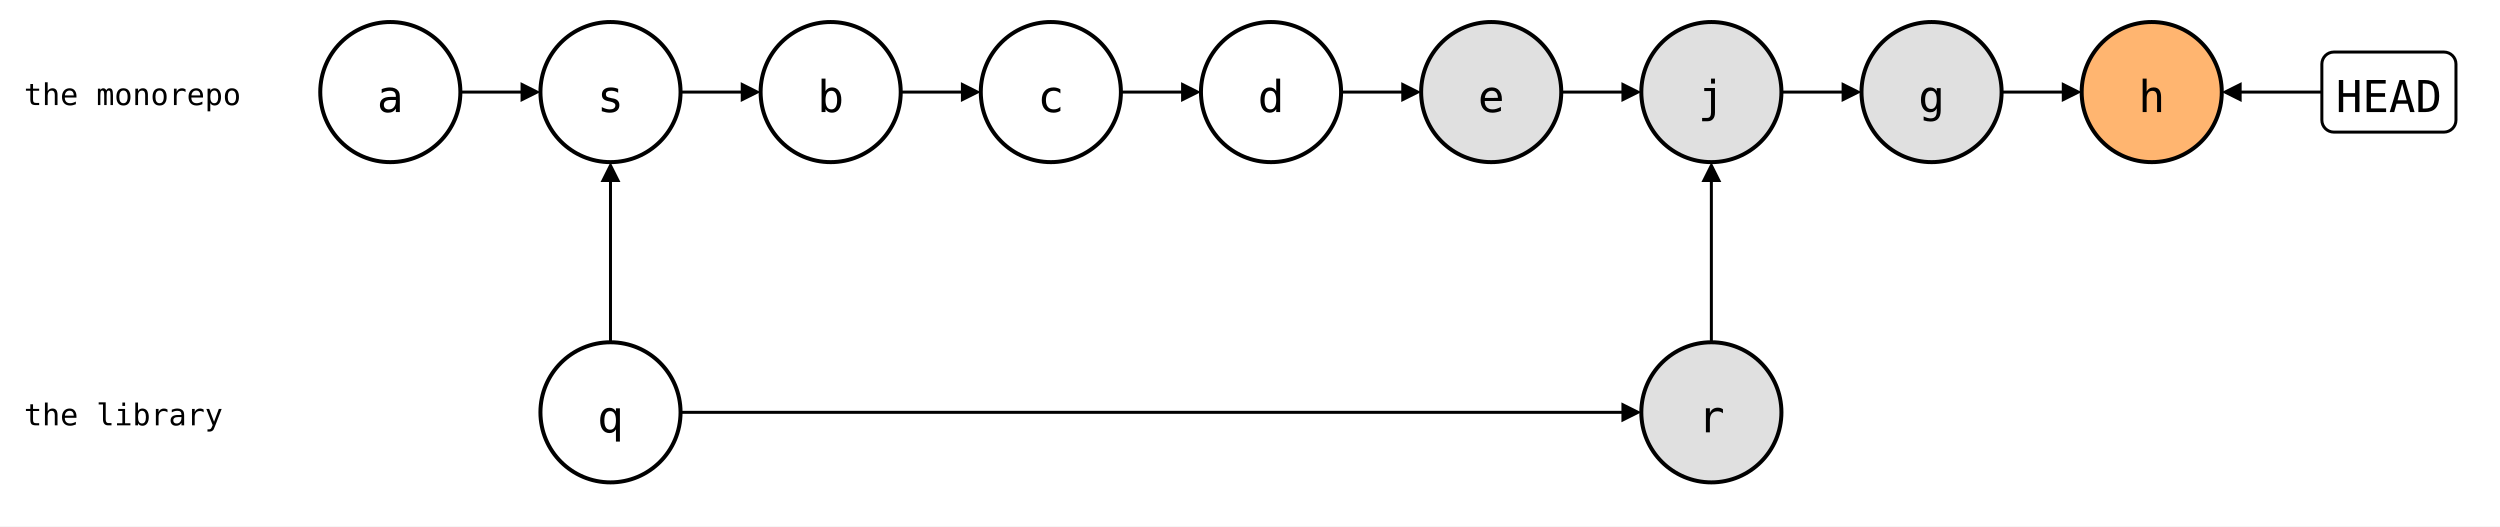
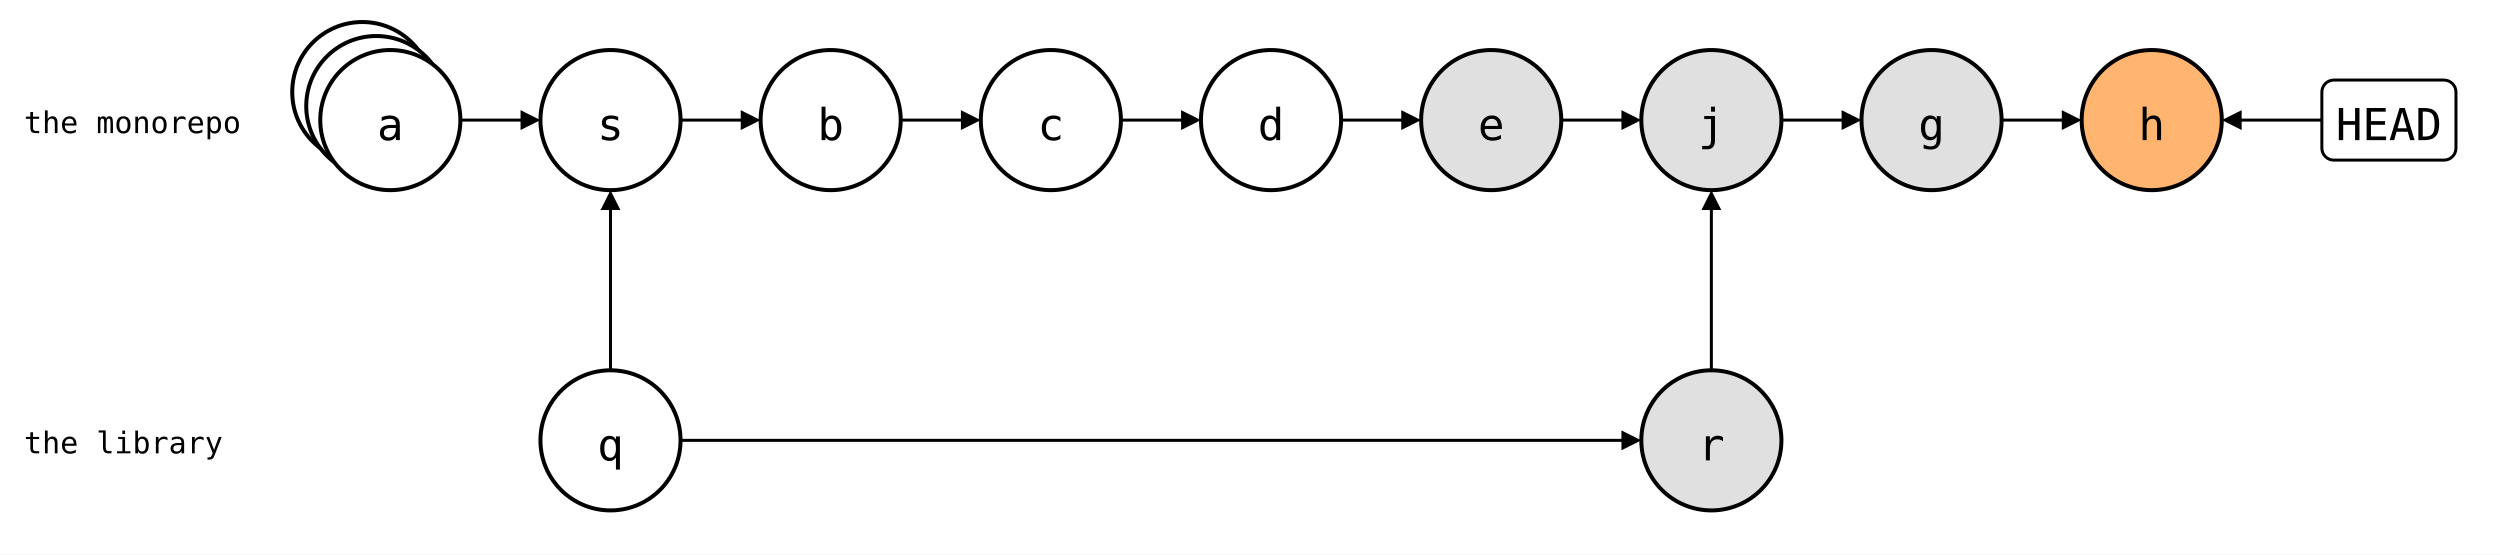
- <svg xmlns="http://www.w3.org/2000/svg" style="background: #ffffff; background-color: light-dark(#ffffff, #121212); color-scheme: light dark;" version="1.1" width="1249px" height="263px" viewBox="0 0 1249 263" id="ge-svg-n1ZZOhPU-NODnUsQNsFs" content="&lt;mxfile host=&quot;Electron&quot;&gt;&#10;  &lt;diagram name=&quot;git-subtree-rejoin-walks&quot; id=&quot;git-subtree-rejoin-walks&quot;&gt;&#10;    &lt;mxGraphModel grid=&quot;0&quot; gridSize=&quot;10&quot; guides=&quot;1&quot; tooltips=&quot;1&quot; connect=&quot;1&quot; arrows=&quot;1&quot; fold=&quot;0&quot; page=&quot;0&quot; pageScale=&quot;1&quot; pageWidth=&quot;850&quot; pageHeight=&quot;1100&quot; background=&quot;#ffffff&quot; math=&quot;0&quot; shadow=&quot;0&quot;&gt;&#10;      &lt;root&gt;&#10;        &lt;mxCell id=&quot;0&quot; /&gt;&#10;        &lt;mxCell id=&quot;1&quot; parent=&quot;0&quot; /&gt;&#10;        &lt;mxCell id=&quot;text0&quot; parent=&quot;1&quot; style=&quot;text;strokeColor=none;fillColor=none;align=left;verticalAlign=middle;fontSize=15;fontFamily=Roboto Mono,monospace;&quot; value=&quot;the monorepo&quot; vertex=&quot;1&quot;&gt;&#10;          &lt;mxGeometry height=&quot;30&quot; width=&quot;130&quot; y=&quot;90&quot; as=&quot;geometry&quot; /&gt;&#10;        &lt;/mxCell&gt;&#10;        &lt;mxCell id=&quot;text1&quot; parent=&quot;1&quot; style=&quot;text;strokeColor=none;fillColor=none;align=left;verticalAlign=middle;fontSize=15;fontFamily=Roboto Mono,monospace;&quot; value=&quot;the library&quot; vertex=&quot;1&quot;&gt;&#10;          &lt;mxGeometry height=&quot;30&quot; width=&quot;130&quot; y=&quot;250&quot; as=&quot;geometry&quot; /&gt;&#10;        &lt;/mxCell&gt;&#10;        &lt;mxCell id=&quot;a&quot; parent=&quot;1&quot; style=&quot;ellipse;aspect=fixed;strokeWidth=2;fontSize=22;fontFamily=Roboto Mono,monospace;&quot; value=&quot;a&quot; vertex=&quot;1&quot;&gt;&#10;          &lt;mxGeometry height=&quot;70&quot; width=&quot;70&quot; x=&quot;150&quot; y=&quot;70&quot; as=&quot;geometry&quot; /&gt;&#10;        &lt;/mxCell&gt;&#10;        &lt;mxCell id=&quot;s&quot; parent=&quot;1&quot; style=&quot;ellipse;aspect=fixed;strokeWidth=2;fontSize=22;fontFamily=Roboto Mono,monospace;&quot; value=&quot;s&quot; vertex=&quot;1&quot;&gt;&#10;          &lt;mxGeometry height=&quot;70&quot; width=&quot;70&quot; x=&quot;260&quot; y=&quot;70&quot; as=&quot;geometry&quot; /&gt;&#10;        &lt;/mxCell&gt;&#10;        &lt;mxCell id=&quot;b&quot; parent=&quot;1&quot; style=&quot;ellipse;aspect=fixed;strokeWidth=2;fontSize=22;fontFamily=Roboto Mono,monospace;&quot; value=&quot;b&quot; vertex=&quot;1&quot;&gt;&#10;          &lt;mxGeometry height=&quot;70&quot; width=&quot;70&quot; x=&quot;370&quot; y=&quot;70&quot; as=&quot;geometry&quot; /&gt;&#10;        &lt;/mxCell&gt;&#10;        &lt;mxCell id=&quot;c&quot; parent=&quot;1&quot; style=&quot;ellipse;aspect=fixed;strokeWidth=2;fontSize=22;fontFamily=Roboto Mono,monospace;&quot; value=&quot;c&quot; vertex=&quot;1&quot;&gt;&#10;          &lt;mxGeometry height=&quot;70&quot; width=&quot;70&quot; x=&quot;480&quot; y=&quot;70&quot; as=&quot;geometry&quot; /&gt;&#10;        &lt;/mxCell&gt;&#10;        &lt;mxCell id=&quot;d&quot; parent=&quot;1&quot; style=&quot;ellipse;aspect=fixed;strokeWidth=2;fontSize=22;fontFamily=Roboto Mono,monospace;&quot; value=&quot;d&quot; vertex=&quot;1&quot;&gt;&#10;          &lt;mxGeometry height=&quot;70&quot; width=&quot;70&quot; x=&quot;590&quot; y=&quot;70&quot; as=&quot;geometry&quot; /&gt;&#10;        &lt;/mxCell&gt;&#10;        &lt;mxCell id=&quot;e&quot; parent=&quot;1&quot; style=&quot;ellipse;aspect=fixed;strokeWidth=2;fontSize=22;fontFamily=Roboto Mono,monospace;fillColor=#E0E0E0;&quot; value=&quot;e&quot; vertex=&quot;1&quot;&gt;&#10;          &lt;mxGeometry height=&quot;70&quot; width=&quot;70&quot; x=&quot;700&quot; y=&quot;70&quot; as=&quot;geometry&quot; /&gt;&#10;        &lt;/mxCell&gt;&#10;        &lt;mxCell id=&quot;j&quot; parent=&quot;1&quot; style=&quot;ellipse;aspect=fixed;strokeWidth=2;fontSize=22;fontFamily=Roboto Mono,monospace;fillColor=#E0E0E0;&quot; value=&quot;j&quot; vertex=&quot;1&quot;&gt;&#10;          &lt;mxGeometry height=&quot;70&quot; width=&quot;70&quot; x=&quot;810&quot; y=&quot;70&quot; as=&quot;geometry&quot; /&gt;&#10;        &lt;/mxCell&gt;&#10;        &lt;mxCell id=&quot;q&quot; parent=&quot;1&quot; style=&quot;ellipse;aspect=fixed;strokeWidth=2;fontSize=22;fontFamily=Roboto Mono,monospace;&quot; value=&quot;q&quot; vertex=&quot;1&quot;&gt;&#10;          &lt;mxGeometry height=&quot;70&quot; width=&quot;70&quot; x=&quot;260&quot; y=&quot;230&quot; as=&quot;geometry&quot; /&gt;&#10;        &lt;/mxCell&gt;&#10;        &lt;mxCell id=&quot;r&quot; parent=&quot;1&quot; style=&quot;ellipse;aspect=fixed;strokeWidth=2;fontSize=22;fontFamily=Roboto Mono,monospace;fillColor=#E0E0E0;&quot; value=&quot;r&quot; vertex=&quot;1&quot;&gt;&#10;          &lt;mxGeometry height=&quot;70&quot; width=&quot;70&quot; x=&quot;810&quot; y=&quot;230&quot; as=&quot;geometry&quot; /&gt;&#10;        &lt;/mxCell&gt;&#10;        &lt;mxCell id=&quot;g&quot; parent=&quot;1&quot; style=&quot;ellipse;aspect=fixed;strokeWidth=2;fontSize=22;fontFamily=Roboto Mono,monospace;fillColor=#E0E0E0;&quot; value=&quot;g&quot; vertex=&quot;1&quot;&gt;&#10;          &lt;mxGeometry height=&quot;70&quot; width=&quot;70&quot; x=&quot;920&quot; y=&quot;70&quot; as=&quot;geometry&quot; /&gt;&#10;        &lt;/mxCell&gt;&#10;        &lt;mxCell id=&quot;h&quot; parent=&quot;1&quot; style=&quot;ellipse;aspect=fixed;strokeWidth=2;fontSize=22;fontFamily=Roboto Mono,monospace;fillColor=#FFB570;&quot; value=&quot;h&quot; vertex=&quot;1&quot;&gt;&#10;          &lt;mxGeometry height=&quot;70&quot; width=&quot;70&quot; x=&quot;1030&quot; y=&quot;70&quot; as=&quot;geometry&quot; /&gt;&#10;        &lt;/mxCell&gt;&#10;        &lt;mxCell id=&quot;e10&quot; edge=&quot;1&quot; parent=&quot;1&quot; source=&quot;j&quot; style=&quot;endArrow=block;endFill=1;html=1;strokeWidth=1.5;rounded=0;&quot; target=&quot;g&quot;&gt;&#10;          &lt;mxGeometry relative=&quot;1&quot; as=&quot;geometry&quot; /&gt;&#10;        &lt;/mxCell&gt;&#10;        &lt;mxCell id=&quot;e11&quot; edge=&quot;1&quot; parent=&quot;1&quot; source=&quot;g&quot; style=&quot;endArrow=block;endFill=1;html=1;strokeWidth=1.5;rounded=0;&quot; target=&quot;h&quot;&gt;&#10;          &lt;mxGeometry relative=&quot;1&quot; as=&quot;geometry&quot; /&gt;&#10;        &lt;/mxCell&gt;&#10;        &lt;mxCell id=&quot;box0&quot; parent=&quot;1&quot; style=&quot;rounded=1;strokeWidth=1.5;fontSize=22;fontFamily=Roboto Mono,monospace;&quot; value=&quot;HEAD&quot; vertex=&quot;1&quot;&gt;&#10;          &lt;mxGeometry height=&quot;40&quot; width=&quot;67&quot; x=&quot;1150&quot; y=&quot;85&quot; as=&quot;geometry&quot; /&gt;&#10;        &lt;/mxCell&gt;&#10;        &lt;mxCell id=&quot;e0&quot; edge=&quot;1&quot; parent=&quot;1&quot; source=&quot;box0&quot; style=&quot;endArrow=block;endFill=1;html=1;strokeWidth=1.5;rounded=0;&quot; target=&quot;h&quot;&gt;&#10;          &lt;mxGeometry relative=&quot;1&quot; as=&quot;geometry&quot; /&gt;&#10;        &lt;/mxCell&gt;&#10;        &lt;mxCell id=&quot;e1&quot; edge=&quot;1&quot; parent=&quot;1&quot; source=&quot;a&quot; style=&quot;endArrow=block;endFill=1;html=1;strokeWidth=1.5;rounded=0;&quot; target=&quot;s&quot;&gt;&#10;          &lt;mxGeometry relative=&quot;1&quot; as=&quot;geometry&quot; /&gt;&#10;        &lt;/mxCell&gt;&#10;        &lt;mxCell id=&quot;e2&quot; edge=&quot;1&quot; parent=&quot;1&quot; source=&quot;s&quot; style=&quot;endArrow=block;endFill=1;html=1;strokeWidth=1.5;rounded=0;&quot; target=&quot;b&quot;&gt;&#10;          &lt;mxGeometry relative=&quot;1&quot; as=&quot;geometry&quot; /&gt;&#10;        &lt;/mxCell&gt;&#10;        &lt;mxCell id=&quot;e3&quot; edge=&quot;1&quot; parent=&quot;1&quot; source=&quot;b&quot; style=&quot;endArrow=block;endFill=1;html=1;strokeWidth=1.5;rounded=0;&quot; target=&quot;c&quot;&gt;&#10;          &lt;mxGeometry relative=&quot;1&quot; as=&quot;geometry&quot; /&gt;&#10;        &lt;/mxCell&gt;&#10;        &lt;mxCell id=&quot;e4&quot; edge=&quot;1&quot; parent=&quot;1&quot; source=&quot;c&quot; style=&quot;endArrow=block;endFill=1;html=1;strokeWidth=1.5;rounded=0;&quot; target=&quot;d&quot;&gt;&#10;          &lt;mxGeometry relative=&quot;1&quot; as=&quot;geometry&quot; /&gt;&#10;        &lt;/mxCell&gt;&#10;        &lt;mxCell id=&quot;e5&quot; edge=&quot;1&quot; parent=&quot;1&quot; source=&quot;d&quot; style=&quot;endArrow=block;endFill=1;html=1;strokeWidth=1.5;rounded=0;&quot; target=&quot;e&quot;&gt;&#10;          &lt;mxGeometry relative=&quot;1&quot; as=&quot;geometry&quot; /&gt;&#10;        &lt;/mxCell&gt;&#10;        &lt;mxCell id=&quot;e6&quot; edge=&quot;1&quot; parent=&quot;1&quot; source=&quot;e&quot; style=&quot;endArrow=block;endFill=1;html=1;strokeWidth=1.5;rounded=0;&quot; target=&quot;j&quot;&gt;&#10;          &lt;mxGeometry relative=&quot;1&quot; as=&quot;geometry&quot; /&gt;&#10;        &lt;/mxCell&gt;&#10;        &lt;mxCell id=&quot;e7&quot; edge=&quot;1&quot; parent=&quot;1&quot; source=&quot;q&quot; style=&quot;endArrow=block;endFill=1;html=1;strokeWidth=1.5;rounded=0;&quot; target=&quot;s&quot;&gt;&#10;          &lt;mxGeometry relative=&quot;1&quot; as=&quot;geometry&quot; /&gt;&#10;        &lt;/mxCell&gt;&#10;        &lt;mxCell id=&quot;e8&quot; edge=&quot;1&quot; parent=&quot;1&quot; source=&quot;q&quot; style=&quot;endArrow=block;endFill=1;html=1;strokeWidth=1.5;rounded=0;&quot; target=&quot;r&quot;&gt;&#10;          &lt;mxGeometry relative=&quot;1&quot; as=&quot;geometry&quot; /&gt;&#10;        &lt;/mxCell&gt;&#10;        &lt;mxCell id=&quot;e9&quot; edge=&quot;1&quot; parent=&quot;1&quot; source=&quot;r&quot; style=&quot;endArrow=block;endFill=1;html=1;strokeWidth=1.5;rounded=0;&quot; target=&quot;j&quot;&gt;&#10;          &lt;mxGeometry relative=&quot;1&quot; as=&quot;geometry&quot; /&gt;&#10;        &lt;/mxCell&gt;&#10;      &lt;/root&gt;&#10;    &lt;/mxGraphModel&gt;&#10;  &lt;/diagram&gt;&#10;&lt;/mxfile&gt;&#10;">
-   <style type="text/css">@supports (color: light-dark(#000, #fff)) { #ge-svg-n1ZZOhPU-NODnUsQNsFs { --ge-adaptive-bg: light-dark(#ffffff, var(--ge-dark-color, #121212)); } }</style>
+ <svg xmlns="http://www.w3.org/2000/svg" style="background: #ffffff; background-color: light-dark(#ffffff, #121212); color-scheme: light dark;" version="1.1" width="1249px" height="277px" viewBox="0 0 1249 277" id="ge-svg-oHv4jUTLvKCIruBELoBB" content="&lt;mxfile host=&quot;Electron&quot;&gt;&#10;  &lt;diagram name=&quot;git-subtree-rejoin-walks&quot; id=&quot;git-subtree-rejoin-walks&quot;&gt;&#10;    &lt;mxGraphModel grid=&quot;0&quot; gridSize=&quot;10&quot; guides=&quot;1&quot; tooltips=&quot;1&quot; connect=&quot;1&quot; arrows=&quot;1&quot; fold=&quot;0&quot; page=&quot;0&quot; pageScale=&quot;1&quot; pageWidth=&quot;850&quot; pageHeight=&quot;1100&quot; background=&quot;#ffffff&quot; math=&quot;0&quot; shadow=&quot;0&quot;&gt;&#10;      &lt;root&gt;&#10;        &lt;mxCell id=&quot;0&quot; /&gt;&#10;        &lt;mxCell id=&quot;1&quot; parent=&quot;0&quot; /&gt;&#10;        &lt;mxCell id=&quot;text0&quot; parent=&quot;1&quot; style=&quot;text;strokeColor=none;fillColor=none;align=left;verticalAlign=middle;fontSize=15;fontFamily=Roboto Mono,monospace;&quot; value=&quot;the monorepo&quot; vertex=&quot;1&quot;&gt;&#10;          &lt;mxGeometry height=&quot;30&quot; width=&quot;130&quot; y=&quot;90&quot; as=&quot;geometry&quot; /&gt;&#10;        &lt;/mxCell&gt;&#10;        &lt;mxCell id=&quot;text1&quot; parent=&quot;1&quot; style=&quot;text;strokeColor=none;fillColor=none;align=left;verticalAlign=middle;fontSize=15;fontFamily=Roboto Mono,monospace;&quot; value=&quot;the library&quot; vertex=&quot;1&quot;&gt;&#10;          &lt;mxGeometry height=&quot;30&quot; width=&quot;130&quot; y=&quot;250&quot; as=&quot;geometry&quot; /&gt;&#10;        &lt;/mxCell&gt;&#10;        &lt;mxCell id=&quot;a-stack-2&quot; parent=&quot;1&quot; style=&quot;shape=ellipse;aspect=fixed;strokeWidth=2;fontSize=22;fontFamily=Roboto Mono,monospace;&quot; value=&quot;&quot; vertex=&quot;1&quot;&gt;&#10;          &lt;mxGeometry height=&quot;70&quot; width=&quot;70&quot; x=&quot;136&quot; y=&quot;56&quot; as=&quot;geometry&quot; /&gt;&#10;        &lt;/mxCell&gt;&#10;        &lt;mxCell id=&quot;a-stack-1&quot; parent=&quot;1&quot; style=&quot;shape=ellipse;aspect=fixed;strokeWidth=2;fontSize=22;fontFamily=Roboto Mono,monospace;&quot; value=&quot;&quot; vertex=&quot;1&quot;&gt;&#10;          &lt;mxGeometry height=&quot;70&quot; width=&quot;70&quot; x=&quot;143&quot; y=&quot;63&quot; as=&quot;geometry&quot; /&gt;&#10;        &lt;/mxCell&gt;&#10;        &lt;mxCell id=&quot;a&quot; parent=&quot;1&quot; style=&quot;ellipse;aspect=fixed;strokeWidth=2;fontSize=22;fontFamily=Roboto Mono,monospace;&quot; value=&quot;a&quot; vertex=&quot;1&quot;&gt;&#10;          &lt;mxGeometry height=&quot;70&quot; width=&quot;70&quot; x=&quot;150&quot; y=&quot;70&quot; as=&quot;geometry&quot; /&gt;&#10;        &lt;/mxCell&gt;&#10;        &lt;mxCell id=&quot;s&quot; parent=&quot;1&quot; style=&quot;ellipse;aspect=fixed;strokeWidth=2;fontSize=22;fontFamily=Roboto Mono,monospace;&quot; value=&quot;s&quot; vertex=&quot;1&quot;&gt;&#10;          &lt;mxGeometry height=&quot;70&quot; width=&quot;70&quot; x=&quot;260&quot; y=&quot;70&quot; as=&quot;geometry&quot; /&gt;&#10;        &lt;/mxCell&gt;&#10;        &lt;mxCell id=&quot;b&quot; parent=&quot;1&quot; style=&quot;ellipse;aspect=fixed;strokeWidth=2;fontSize=22;fontFamily=Roboto Mono,monospace;&quot; value=&quot;b&quot; vertex=&quot;1&quot;&gt;&#10;          &lt;mxGeometry height=&quot;70&quot; width=&quot;70&quot; x=&quot;370&quot; y=&quot;70&quot; as=&quot;geometry&quot; /&gt;&#10;        &lt;/mxCell&gt;&#10;        &lt;mxCell id=&quot;c&quot; parent=&quot;1&quot; style=&quot;ellipse;aspect=fixed;strokeWidth=2;fontSize=22;fontFamily=Roboto Mono,monospace;&quot; value=&quot;c&quot; vertex=&quot;1&quot;&gt;&#10;          &lt;mxGeometry height=&quot;70&quot; width=&quot;70&quot; x=&quot;480&quot; y=&quot;70&quot; as=&quot;geometry&quot; /&gt;&#10;        &lt;/mxCell&gt;&#10;        &lt;mxCell id=&quot;d&quot; parent=&quot;1&quot; style=&quot;ellipse;aspect=fixed;strokeWidth=2;fontSize=22;fontFamily=Roboto Mono,monospace;&quot; value=&quot;d&quot; vertex=&quot;1&quot;&gt;&#10;          &lt;mxGeometry height=&quot;70&quot; width=&quot;70&quot; x=&quot;590&quot; y=&quot;70&quot; as=&quot;geometry&quot; /&gt;&#10;        &lt;/mxCell&gt;&#10;        &lt;mxCell id=&quot;e&quot; parent=&quot;1&quot; style=&quot;ellipse;aspect=fixed;strokeWidth=2;fontSize=22;fontFamily=Roboto Mono,monospace;fillColor=#E0E0E0;&quot; value=&quot;e&quot; vertex=&quot;1&quot;&gt;&#10;          &lt;mxGeometry height=&quot;70&quot; width=&quot;70&quot; x=&quot;700&quot; y=&quot;70&quot; as=&quot;geometry&quot; /&gt;&#10;        &lt;/mxCell&gt;&#10;        &lt;mxCell id=&quot;j&quot; parent=&quot;1&quot; style=&quot;ellipse;aspect=fixed;strokeWidth=2;fontSize=22;fontFamily=Roboto Mono,monospace;fillColor=#E0E0E0;&quot; value=&quot;j&quot; vertex=&quot;1&quot;&gt;&#10;          &lt;mxGeometry height=&quot;70&quot; width=&quot;70&quot; x=&quot;810&quot; y=&quot;70&quot; as=&quot;geometry&quot; /&gt;&#10;        &lt;/mxCell&gt;&#10;        &lt;mxCell id=&quot;q&quot; parent=&quot;1&quot; style=&quot;ellipse;aspect=fixed;strokeWidth=2;fontSize=22;fontFamily=Roboto Mono,monospace;&quot; value=&quot;q&quot; vertex=&quot;1&quot;&gt;&#10;          &lt;mxGeometry height=&quot;70&quot; width=&quot;70&quot; x=&quot;260&quot; y=&quot;230&quot; as=&quot;geometry&quot; /&gt;&#10;        &lt;/mxCell&gt;&#10;        &lt;mxCell id=&quot;r&quot; parent=&quot;1&quot; style=&quot;ellipse;aspect=fixed;strokeWidth=2;fontSize=22;fontFamily=Roboto Mono,monospace;fillColor=#E0E0E0;&quot; value=&quot;r&quot; vertex=&quot;1&quot;&gt;&#10;          &lt;mxGeometry height=&quot;70&quot; width=&quot;70&quot; x=&quot;810&quot; y=&quot;230&quot; as=&quot;geometry&quot; /&gt;&#10;        &lt;/mxCell&gt;&#10;        &lt;mxCell id=&quot;g&quot; parent=&quot;1&quot; style=&quot;ellipse;aspect=fixed;strokeWidth=2;fontSize=22;fontFamily=Roboto Mono,monospace;fillColor=#E0E0E0;&quot; value=&quot;g&quot; vertex=&quot;1&quot;&gt;&#10;          &lt;mxGeometry height=&quot;70&quot; width=&quot;70&quot; x=&quot;920&quot; y=&quot;70&quot; as=&quot;geometry&quot; /&gt;&#10;        &lt;/mxCell&gt;&#10;        &lt;mxCell id=&quot;h&quot; parent=&quot;1&quot; style=&quot;ellipse;aspect=fixed;strokeWidth=2;fontSize=22;fontFamily=Roboto Mono,monospace;fillColor=#FFB570;&quot; value=&quot;h&quot; vertex=&quot;1&quot;&gt;&#10;          &lt;mxGeometry height=&quot;70&quot; width=&quot;70&quot; x=&quot;1030&quot; y=&quot;70&quot; as=&quot;geometry&quot; /&gt;&#10;        &lt;/mxCell&gt;&#10;        &lt;mxCell id=&quot;e10&quot; edge=&quot;1&quot; parent=&quot;1&quot; source=&quot;j&quot; style=&quot;endArrow=block;endFill=1;html=1;strokeWidth=1.5;rounded=0;&quot; target=&quot;g&quot;&gt;&#10;          &lt;mxGeometry relative=&quot;1&quot; as=&quot;geometry&quot; /&gt;&#10;        &lt;/mxCell&gt;&#10;        &lt;mxCell id=&quot;e11&quot; edge=&quot;1&quot; parent=&quot;1&quot; source=&quot;g&quot; style=&quot;endArrow=block;endFill=1;html=1;strokeWidth=1.5;rounded=0;&quot; target=&quot;h&quot;&gt;&#10;          &lt;mxGeometry relative=&quot;1&quot; as=&quot;geometry&quot; /&gt;&#10;        &lt;/mxCell&gt;&#10;        &lt;mxCell id=&quot;box0&quot; parent=&quot;1&quot; style=&quot;rounded=1;strokeWidth=1.5;fontSize=22;fontFamily=Roboto Mono,monospace;&quot; value=&quot;HEAD&quot; vertex=&quot;1&quot;&gt;&#10;          &lt;mxGeometry height=&quot;40&quot; width=&quot;67&quot; x=&quot;1150&quot; y=&quot;85&quot; as=&quot;geometry&quot; /&gt;&#10;        &lt;/mxCell&gt;&#10;        &lt;mxCell id=&quot;e0&quot; edge=&quot;1&quot; parent=&quot;1&quot; source=&quot;box0&quot; style=&quot;endArrow=block;endFill=1;html=1;strokeWidth=1.5;rounded=0;&quot; target=&quot;h&quot;&gt;&#10;          &lt;mxGeometry relative=&quot;1&quot; as=&quot;geometry&quot; /&gt;&#10;        &lt;/mxCell&gt;&#10;        &lt;mxCell id=&quot;e1&quot; edge=&quot;1&quot; parent=&quot;1&quot; source=&quot;a&quot; style=&quot;endArrow=block;endFill=1;html=1;strokeWidth=1.5;rounded=0;&quot; target=&quot;s&quot;&gt;&#10;          &lt;mxGeometry relative=&quot;1&quot; as=&quot;geometry&quot; /&gt;&#10;        &lt;/mxCell&gt;&#10;        &lt;mxCell id=&quot;e2&quot; edge=&quot;1&quot; parent=&quot;1&quot; source=&quot;s&quot; style=&quot;endArrow=block;endFill=1;html=1;strokeWidth=1.5;rounded=0;&quot; target=&quot;b&quot;&gt;&#10;          &lt;mxGeometry relative=&quot;1&quot; as=&quot;geometry&quot; /&gt;&#10;        &lt;/mxCell&gt;&#10;        &lt;mxCell id=&quot;e3&quot; edge=&quot;1&quot; parent=&quot;1&quot; source=&quot;b&quot; style=&quot;endArrow=block;endFill=1;html=1;strokeWidth=1.5;rounded=0;&quot; target=&quot;c&quot;&gt;&#10;          &lt;mxGeometry relative=&quot;1&quot; as=&quot;geometry&quot; /&gt;&#10;        &lt;/mxCell&gt;&#10;        &lt;mxCell id=&quot;e4&quot; edge=&quot;1&quot; parent=&quot;1&quot; source=&quot;c&quot; style=&quot;endArrow=block;endFill=1;html=1;strokeWidth=1.5;rounded=0;&quot; target=&quot;d&quot;&gt;&#10;          &lt;mxGeometry relative=&quot;1&quot; as=&quot;geometry&quot; /&gt;&#10;        &lt;/mxCell&gt;&#10;        &lt;mxCell id=&quot;e5&quot; edge=&quot;1&quot; parent=&quot;1&quot; source=&quot;d&quot; style=&quot;endArrow=block;endFill=1;html=1;strokeWidth=1.5;rounded=0;&quot; target=&quot;e&quot;&gt;&#10;          &lt;mxGeometry relative=&quot;1&quot; as=&quot;geometry&quot; /&gt;&#10;        &lt;/mxCell&gt;&#10;        &lt;mxCell id=&quot;e6&quot; edge=&quot;1&quot; parent=&quot;1&quot; source=&quot;e&quot; style=&quot;endArrow=block;endFill=1;html=1;strokeWidth=1.5;rounded=0;&quot; target=&quot;j&quot;&gt;&#10;          &lt;mxGeometry relative=&quot;1&quot; as=&quot;geometry&quot; /&gt;&#10;        &lt;/mxCell&gt;&#10;        &lt;mxCell id=&quot;e7&quot; edge=&quot;1&quot; parent=&quot;1&quot; source=&quot;q&quot; style=&quot;endArrow=block;endFill=1;html=1;strokeWidth=1.5;rounded=0;&quot; target=&quot;s&quot;&gt;&#10;          &lt;mxGeometry relative=&quot;1&quot; as=&quot;geometry&quot; /&gt;&#10;        &lt;/mxCell&gt;&#10;        &lt;mxCell id=&quot;e8&quot; edge=&quot;1&quot; parent=&quot;1&quot; source=&quot;q&quot; style=&quot;endArrow=block;endFill=1;html=1;strokeWidth=1.5;rounded=0;&quot; target=&quot;r&quot;&gt;&#10;          &lt;mxGeometry relative=&quot;1&quot; as=&quot;geometry&quot; /&gt;&#10;        &lt;/mxCell&gt;&#10;        &lt;mxCell id=&quot;e9&quot; edge=&quot;1&quot; parent=&quot;1&quot; source=&quot;r&quot; style=&quot;endArrow=block;endFill=1;html=1;strokeWidth=1.5;rounded=0;&quot; target=&quot;j&quot;&gt;&#10;          &lt;mxGeometry relative=&quot;1&quot; as=&quot;geometry&quot; /&gt;&#10;        &lt;/mxCell&gt;&#10;      &lt;/root&gt;&#10;    &lt;/mxGraphModel&gt;&#10;  &lt;/diagram&gt;&#10;&lt;/mxfile&gt;&#10;">
+   <style type="text/css">@supports (color: light-dark(#000, #fff)) { #ge-svg-oHv4jUTLvKCIruBELoBB { --ge-adaptive-bg: light-dark(#ffffff, var(--ge-dark-color, #121212)); } }</style>
  <defs />
  <rect fill="#ffffff" width="100%" height="100%" x="0" y="0" style="fill: light-dark(rgb(255, 255, 255), rgb(18, 18, 18));" />
  <g>
    <g data-cell-id="0">
      <g data-cell-id="1">
        <g data-cell-id="text0">
          <g>
-             <rect x="10" y="31" width="130" height="30" fill="none" stroke="none" pointer-events="all" />
+             <rect x="10" y="45" width="130" height="30" fill="none" stroke="none" pointer-events="all" />
          </g>
          <g>
            <g fill="#000000" font-family="'Roboto Mono', monospace" text-anchor="start" font-size="15px" style="fill: light-dark(rgb(0, 0, 0), rgb(255, 255, 255));">
-               <text x="12" y="52.5">the monorepo</text>
+               <text x="12" y="66.5">the monorepo</text>
            </g>
          </g>
        </g>
        <g data-cell-id="text1">
          <g>
-             <rect x="10" y="191" width="130" height="30" fill="none" stroke="none" pointer-events="all" />
+             <rect x="10" y="205" width="130" height="30" fill="none" stroke="none" pointer-events="all" />
          </g>
          <g>
            <g fill="#000000" font-family="'Roboto Mono', monospace" text-anchor="start" font-size="15px" style="fill: light-dark(rgb(0, 0, 0), rgb(255, 255, 255));">
-               <text x="12" y="212.5">the library</text>
-             </g>
+               <text x="12" y="226.5">the library</text>
+             </g>
+           </g>
+         </g>
+         <g data-cell-id="a-stack-2">
+           <g>
+             <ellipse cx="181" cy="46" rx="35" ry="35" fill="#ffffff" stroke="#000000" stroke-width="2" pointer-events="all" style="fill: var(--ge-adaptive-bg, #ffffff); stroke: light-dark(rgb(0, 0, 0), rgb(255, 255, 255));" />
+           </g>
+         </g>
+         <g data-cell-id="a-stack-1">
+           <g>
+             <ellipse cx="188" cy="53" rx="35" ry="35" fill="#ffffff" stroke="#000000" stroke-width="2" pointer-events="all" style="fill: var(--ge-adaptive-bg, #ffffff); stroke: light-dark(rgb(0, 0, 0), rgb(255, 255, 255));" />
          </g>
        </g>
        <g data-cell-id="a">
          <g>
-             <ellipse cx="195" cy="46" rx="35" ry="35" fill="#ffffff" stroke="#000000" stroke-width="2" pointer-events="all" style="fill: var(--ge-adaptive-bg, #ffffff); stroke: light-dark(rgb(0, 0, 0), rgb(255, 255, 255));" />
-           </g>
-           <g>
-             <g fill="#000000" font-family="'Roboto Mono', monospace" text-anchor="middle" font-size="22px" style="fill: light-dark(rgb(0, 0, 0), rgb(255, 255, 255));">
-               <text x="195" y="56">a</text>
+             <ellipse cx="195" cy="60" rx="35" ry="35" fill="#ffffff" stroke="#000000" stroke-width="2" pointer-events="all" style="fill: var(--ge-adaptive-bg, #ffffff); stroke: light-dark(rgb(0, 0, 0), rgb(255, 255, 255));" />
+           </g>
+           <g>
+             <g fill="#000000" font-family="'Roboto Mono', monospace" text-anchor="middle" font-size="22px" style="fill: light-dark(rgb(0, 0, 0), rgb(255, 255, 255));">
+               <text x="195" y="70">a</text>
            </g>
          </g>
        </g>
        <g data-cell-id="s">
          <g>
-             <ellipse cx="305" cy="46" rx="35" ry="35" fill="#ffffff" stroke="#000000" stroke-width="2" pointer-events="all" style="fill: var(--ge-adaptive-bg, #ffffff); stroke: light-dark(rgb(0, 0, 0), rgb(255, 255, 255));" />
-           </g>
-           <g>
-             <g fill="#000000" font-family="'Roboto Mono', monospace" text-anchor="middle" font-size="22px" style="fill: light-dark(rgb(0, 0, 0), rgb(255, 255, 255));">
-               <text x="305" y="56">s</text>
+             <ellipse cx="305" cy="60" rx="35" ry="35" fill="#ffffff" stroke="#000000" stroke-width="2" pointer-events="all" style="fill: var(--ge-adaptive-bg, #ffffff); stroke: light-dark(rgb(0, 0, 0), rgb(255, 255, 255));" />
+           </g>
+           <g>
+             <g fill="#000000" font-family="'Roboto Mono', monospace" text-anchor="middle" font-size="22px" style="fill: light-dark(rgb(0, 0, 0), rgb(255, 255, 255));">
+               <text x="305" y="70">s</text>
            </g>
          </g>
        </g>
        <g data-cell-id="b">
          <g>
-             <ellipse cx="415" cy="46" rx="35" ry="35" fill="#ffffff" stroke="#000000" stroke-width="2" pointer-events="all" style="fill: var(--ge-adaptive-bg, #ffffff); stroke: light-dark(rgb(0, 0, 0), rgb(255, 255, 255));" />
-           </g>
-           <g>
-             <g fill="#000000" font-family="'Roboto Mono', monospace" text-anchor="middle" font-size="22px" style="fill: light-dark(rgb(0, 0, 0), rgb(255, 255, 255));">
-               <text x="415" y="56">b</text>
+             <ellipse cx="415" cy="60" rx="35" ry="35" fill="#ffffff" stroke="#000000" stroke-width="2" pointer-events="all" style="fill: var(--ge-adaptive-bg, #ffffff); stroke: light-dark(rgb(0, 0, 0), rgb(255, 255, 255));" />
+           </g>
+           <g>
+             <g fill="#000000" font-family="'Roboto Mono', monospace" text-anchor="middle" font-size="22px" style="fill: light-dark(rgb(0, 0, 0), rgb(255, 255, 255));">
+               <text x="415" y="70">b</text>
            </g>
          </g>
        </g>
        <g data-cell-id="c">
          <g>
-             <ellipse cx="525" cy="46" rx="35" ry="35" fill="#ffffff" stroke="#000000" stroke-width="2" pointer-events="all" style="fill: var(--ge-adaptive-bg, #ffffff); stroke: light-dark(rgb(0, 0, 0), rgb(255, 255, 255));" />
-           </g>
-           <g>
-             <g fill="#000000" font-family="'Roboto Mono', monospace" text-anchor="middle" font-size="22px" style="fill: light-dark(rgb(0, 0, 0), rgb(255, 255, 255));">
-               <text x="525" y="56">c</text>
+             <ellipse cx="525" cy="60" rx="35" ry="35" fill="#ffffff" stroke="#000000" stroke-width="2" pointer-events="all" style="fill: var(--ge-adaptive-bg, #ffffff); stroke: light-dark(rgb(0, 0, 0), rgb(255, 255, 255));" />
+           </g>
+           <g>
+             <g fill="#000000" font-family="'Roboto Mono', monospace" text-anchor="middle" font-size="22px" style="fill: light-dark(rgb(0, 0, 0), rgb(255, 255, 255));">
+               <text x="525" y="70">c</text>
            </g>
          </g>
        </g>
        <g data-cell-id="d">
          <g>
-             <ellipse cx="635" cy="46" rx="35" ry="35" fill="#ffffff" stroke="#000000" stroke-width="2" pointer-events="all" style="fill: var(--ge-adaptive-bg, #ffffff); stroke: light-dark(rgb(0, 0, 0), rgb(255, 255, 255));" />
-           </g>
-           <g>
-             <g fill="#000000" font-family="'Roboto Mono', monospace" text-anchor="middle" font-size="22px" style="fill: light-dark(rgb(0, 0, 0), rgb(255, 255, 255));">
-               <text x="635" y="56">d</text>
+             <ellipse cx="635" cy="60" rx="35" ry="35" fill="#ffffff" stroke="#000000" stroke-width="2" pointer-events="all" style="fill: var(--ge-adaptive-bg, #ffffff); stroke: light-dark(rgb(0, 0, 0), rgb(255, 255, 255));" />
+           </g>
+           <g>
+             <g fill="#000000" font-family="'Roboto Mono', monospace" text-anchor="middle" font-size="22px" style="fill: light-dark(rgb(0, 0, 0), rgb(255, 255, 255));">
+               <text x="635" y="70">d</text>
            </g>
          </g>
        </g>
        <g data-cell-id="e">
          <g>
-             <ellipse cx="745" cy="46" rx="35" ry="35" fill="#e0e0e0" stroke="#000000" stroke-width="2" pointer-events="all" style="fill: light-dark(rgb(224, 224, 224), rgb(45, 45, 45)); stroke: light-dark(rgb(0, 0, 0), rgb(255, 255, 255));" />
-           </g>
-           <g>
-             <g fill="#000000" font-family="'Roboto Mono', monospace" text-anchor="middle" font-size="22px" style="fill: light-dark(rgb(0, 0, 0), rgb(255, 255, 255));">
-               <text x="745" y="56">e</text>
+             <ellipse cx="745" cy="60" rx="35" ry="35" fill="#e0e0e0" stroke="#000000" stroke-width="2" pointer-events="all" style="fill: light-dark(rgb(224, 224, 224), rgb(45, 45, 45)); stroke: light-dark(rgb(0, 0, 0), rgb(255, 255, 255));" />
+           </g>
+           <g>
+             <g fill="#000000" font-family="'Roboto Mono', monospace" text-anchor="middle" font-size="22px" style="fill: light-dark(rgb(0, 0, 0), rgb(255, 255, 255));">
+               <text x="745" y="70">e</text>
            </g>
          </g>
        </g>
        <g data-cell-id="j">
          <g>
-             <ellipse cx="855" cy="46" rx="35" ry="35" fill="#e0e0e0" stroke="#000000" stroke-width="2" pointer-events="all" style="fill: light-dark(rgb(224, 224, 224), rgb(45, 45, 45)); stroke: light-dark(rgb(0, 0, 0), rgb(255, 255, 255));" />
-           </g>
-           <g>
-             <g fill="#000000" font-family="'Roboto Mono', monospace" text-anchor="middle" font-size="22px" style="fill: light-dark(rgb(0, 0, 0), rgb(255, 255, 255));">
-               <text x="855" y="56">j</text>
+             <ellipse cx="855" cy="60" rx="35" ry="35" fill="#e0e0e0" stroke="#000000" stroke-width="2" pointer-events="all" style="fill: light-dark(rgb(224, 224, 224), rgb(45, 45, 45)); stroke: light-dark(rgb(0, 0, 0), rgb(255, 255, 255));" />
+           </g>
+           <g>
+             <g fill="#000000" font-family="'Roboto Mono', monospace" text-anchor="middle" font-size="22px" style="fill: light-dark(rgb(0, 0, 0), rgb(255, 255, 255));">
+               <text x="855" y="70">j</text>
            </g>
          </g>
        </g>
        <g data-cell-id="q">
          <g>
-             <ellipse cx="305" cy="206" rx="35" ry="35" fill="#ffffff" stroke="#000000" stroke-width="2" pointer-events="all" style="fill: var(--ge-adaptive-bg, #ffffff); stroke: light-dark(rgb(0, 0, 0), rgb(255, 255, 255));" />
-           </g>
-           <g>
-             <g fill="#000000" font-family="'Roboto Mono', monospace" text-anchor="middle" font-size="22px" style="fill: light-dark(rgb(0, 0, 0), rgb(255, 255, 255));">
-               <text x="305" y="216">q</text>
+             <ellipse cx="305" cy="220" rx="35" ry="35" fill="#ffffff" stroke="#000000" stroke-width="2" pointer-events="all" style="fill: var(--ge-adaptive-bg, #ffffff); stroke: light-dark(rgb(0, 0, 0), rgb(255, 255, 255));" />
+           </g>
+           <g>
+             <g fill="#000000" font-family="'Roboto Mono', monospace" text-anchor="middle" font-size="22px" style="fill: light-dark(rgb(0, 0, 0), rgb(255, 255, 255));">
+               <text x="305" y="230">q</text>
            </g>
          </g>
        </g>
        <g data-cell-id="r">
          <g>
-             <ellipse cx="855" cy="206" rx="35" ry="35" fill="#e0e0e0" stroke="#000000" stroke-width="2" pointer-events="all" style="fill: light-dark(rgb(224, 224, 224), rgb(45, 45, 45)); stroke: light-dark(rgb(0, 0, 0), rgb(255, 255, 255));" />
-           </g>
-           <g>
-             <g fill="#000000" font-family="'Roboto Mono', monospace" text-anchor="middle" font-size="22px" style="fill: light-dark(rgb(0, 0, 0), rgb(255, 255, 255));">
-               <text x="855" y="216">r</text>
+             <ellipse cx="855" cy="220" rx="35" ry="35" fill="#e0e0e0" stroke="#000000" stroke-width="2" pointer-events="all" style="fill: light-dark(rgb(224, 224, 224), rgb(45, 45, 45)); stroke: light-dark(rgb(0, 0, 0), rgb(255, 255, 255));" />
+           </g>
+           <g>
+             <g fill="#000000" font-family="'Roboto Mono', monospace" text-anchor="middle" font-size="22px" style="fill: light-dark(rgb(0, 0, 0), rgb(255, 255, 255));">
+               <text x="855" y="230">r</text>
            </g>
          </g>
        </g>
        <g data-cell-id="g">
          <g>
-             <ellipse cx="965" cy="46" rx="35" ry="35" fill="#e0e0e0" stroke="#000000" stroke-width="2" pointer-events="all" style="fill: light-dark(rgb(224, 224, 224), rgb(45, 45, 45)); stroke: light-dark(rgb(0, 0, 0), rgb(255, 255, 255));" />
-           </g>
-           <g>
-             <g fill="#000000" font-family="'Roboto Mono', monospace" text-anchor="middle" font-size="22px" style="fill: light-dark(rgb(0, 0, 0), rgb(255, 255, 255));">
-               <text x="965" y="56">g</text>
+             <ellipse cx="965" cy="60" rx="35" ry="35" fill="#e0e0e0" stroke="#000000" stroke-width="2" pointer-events="all" style="fill: light-dark(rgb(224, 224, 224), rgb(45, 45, 45)); stroke: light-dark(rgb(0, 0, 0), rgb(255, 255, 255));" />
+           </g>
+           <g>
+             <g fill="#000000" font-family="'Roboto Mono', monospace" text-anchor="middle" font-size="22px" style="fill: light-dark(rgb(0, 0, 0), rgb(255, 255, 255));">
+               <text x="965" y="70">g</text>
            </g>
          </g>
        </g>
        <g data-cell-id="h">
          <g>
-             <ellipse cx="1075" cy="46" rx="35" ry="35" fill="#ffb570" stroke="#000000" stroke-width="2" pointer-events="all" style="fill: light-dark(rgb(255, 181, 112), rgb(126, 63, 3)); stroke: light-dark(rgb(0, 0, 0), rgb(255, 255, 255));" />
-           </g>
-           <g>
-             <g fill="#000000" font-family="'Roboto Mono', monospace" text-anchor="middle" font-size="22px" style="fill: light-dark(rgb(0, 0, 0), rgb(255, 255, 255));">
-               <text x="1075" y="56">h</text>
+             <ellipse cx="1075" cy="60" rx="35" ry="35" fill="#ffb570" stroke="#000000" stroke-width="2" pointer-events="all" style="fill: light-dark(rgb(255, 181, 112), rgb(126, 63, 3)); stroke: light-dark(rgb(0, 0, 0), rgb(255, 255, 255));" />
+           </g>
+           <g>
+             <g fill="#000000" font-family="'Roboto Mono', monospace" text-anchor="middle" font-size="22px" style="fill: light-dark(rgb(0, 0, 0), rgb(255, 255, 255));">
+               <text x="1075" y="70">h</text>
            </g>
          </g>
        </g>
        <g data-cell-id="e10">
          <g>
-             <path d="M 890 46 L 920.82 46" fill="none" stroke="#000000" stroke-width="1.5" stroke-miterlimit="10" pointer-events="stroke" style="stroke: light-dark(rgb(0, 0, 0), rgb(255, 255, 255));" />
-             <path d="M 928.32 46 L 920.82 49.75 L 920.82 42.25 Z" fill="#000000" stroke="#000000" stroke-width="1.5" stroke-miterlimit="10" pointer-events="all" style="fill: light-dark(rgb(0, 0, 0), rgb(255, 255, 255)); stroke: light-dark(rgb(0, 0, 0), rgb(255, 255, 255));" />
+             <path d="M 890 60 L 920.82 60" fill="none" stroke="#000000" stroke-width="1.5" stroke-miterlimit="10" pointer-events="stroke" style="stroke: light-dark(rgb(0, 0, 0), rgb(255, 255, 255));" />
+             <path d="M 928.32 60 L 920.82 63.75 L 920.82 56.25 Z" fill="#000000" stroke="#000000" stroke-width="1.5" stroke-miterlimit="10" pointer-events="all" style="fill: light-dark(rgb(0, 0, 0), rgb(255, 255, 255)); stroke: light-dark(rgb(0, 0, 0), rgb(255, 255, 255));" />
          </g>
        </g>
        <g data-cell-id="e11">
          <g>
-             <path d="M 1000 46 L 1030.82 46" fill="none" stroke="#000000" stroke-width="1.5" stroke-miterlimit="10" pointer-events="stroke" style="stroke: light-dark(rgb(0, 0, 0), rgb(255, 255, 255));" />
-             <path d="M 1038.32 46 L 1030.82 49.75 L 1030.82 42.25 Z" fill="#000000" stroke="#000000" stroke-width="1.5" stroke-miterlimit="10" pointer-events="all" style="fill: light-dark(rgb(0, 0, 0), rgb(255, 255, 255)); stroke: light-dark(rgb(0, 0, 0), rgb(255, 255, 255));" />
+             <path d="M 1000 60 L 1030.82 60" fill="none" stroke="#000000" stroke-width="1.5" stroke-miterlimit="10" pointer-events="stroke" style="stroke: light-dark(rgb(0, 0, 0), rgb(255, 255, 255));" />
+             <path d="M 1038.32 60 L 1030.82 63.75 L 1030.82 56.25 Z" fill="#000000" stroke="#000000" stroke-width="1.5" stroke-miterlimit="10" pointer-events="all" style="fill: light-dark(rgb(0, 0, 0), rgb(255, 255, 255)); stroke: light-dark(rgb(0, 0, 0), rgb(255, 255, 255));" />
          </g>
        </g>
        <g data-cell-id="box0">
          <g>
-             <rect x="1160" y="26" width="67" height="40" rx="6" ry="6" fill="#ffffff" stroke="#000000" stroke-width="1.5" pointer-events="all" style="fill: var(--ge-adaptive-bg, #ffffff); stroke: light-dark(rgb(0, 0, 0), rgb(255, 255, 255));" />
-           </g>
-           <g>
-             <g fill="#000000" font-family="'Roboto Mono', monospace" text-anchor="middle" font-size="22px" style="fill: light-dark(rgb(0, 0, 0), rgb(255, 255, 255));">
-               <text x="1193.5" y="56">HEAD</text>
+             <rect x="1160" y="40" width="67" height="40" rx="6" ry="6" fill="#ffffff" stroke="#000000" stroke-width="1.5" pointer-events="all" style="fill: var(--ge-adaptive-bg, #ffffff); stroke: light-dark(rgb(0, 0, 0), rgb(255, 255, 255));" />
+           </g>
+           <g>
+             <g fill="#000000" font-family="'Roboto Mono', monospace" text-anchor="middle" font-size="22px" style="fill: light-dark(rgb(0, 0, 0), rgb(255, 255, 255));">
+               <text x="1193.5" y="70">HEAD</text>
            </g>
          </g>
        </g>
        <g data-cell-id="e0">
          <g>
-             <path d="M 1160 46 L 1119.18 46" fill="none" stroke="#000000" stroke-width="1.5" stroke-miterlimit="10" pointer-events="stroke" style="stroke: light-dark(rgb(0, 0, 0), rgb(255, 255, 255));" />
-             <path d="M 1111.68 46 L 1119.18 42.25 L 1119.18 49.75 Z" fill="#000000" stroke="#000000" stroke-width="1.5" stroke-miterlimit="10" pointer-events="all" style="fill: light-dark(rgb(0, 0, 0), rgb(255, 255, 255)); stroke: light-dark(rgb(0, 0, 0), rgb(255, 255, 255));" />
+             <path d="M 1160 60 L 1119.18 60" fill="none" stroke="#000000" stroke-width="1.5" stroke-miterlimit="10" pointer-events="stroke" style="stroke: light-dark(rgb(0, 0, 0), rgb(255, 255, 255));" />
+             <path d="M 1111.68 60 L 1119.18 56.25 L 1119.18 63.75 Z" fill="#000000" stroke="#000000" stroke-width="1.5" stroke-miterlimit="10" pointer-events="all" style="fill: light-dark(rgb(0, 0, 0), rgb(255, 255, 255)); stroke: light-dark(rgb(0, 0, 0), rgb(255, 255, 255));" />
          </g>
        </g>
        <g data-cell-id="e1">
          <g>
-             <path d="M 230 46 L 260.82 46" fill="none" stroke="#000000" stroke-width="1.5" stroke-miterlimit="10" pointer-events="stroke" style="stroke: light-dark(rgb(0, 0, 0), rgb(255, 255, 255));" />
-             <path d="M 268.32 46 L 260.82 49.75 L 260.82 42.25 Z" fill="#000000" stroke="#000000" stroke-width="1.5" stroke-miterlimit="10" pointer-events="all" style="fill: light-dark(rgb(0, 0, 0), rgb(255, 255, 255)); stroke: light-dark(rgb(0, 0, 0), rgb(255, 255, 255));" />
+             <path d="M 230 60 L 260.82 60" fill="none" stroke="#000000" stroke-width="1.5" stroke-miterlimit="10" pointer-events="stroke" style="stroke: light-dark(rgb(0, 0, 0), rgb(255, 255, 255));" />
+             <path d="M 268.32 60 L 260.82 63.75 L 260.82 56.25 Z" fill="#000000" stroke="#000000" stroke-width="1.5" stroke-miterlimit="10" pointer-events="all" style="fill: light-dark(rgb(0, 0, 0), rgb(255, 255, 255)); stroke: light-dark(rgb(0, 0, 0), rgb(255, 255, 255));" />
          </g>
        </g>
        <g data-cell-id="e2">
          <g>
-             <path d="M 340 46 L 370.82 46" fill="none" stroke="#000000" stroke-width="1.5" stroke-miterlimit="10" pointer-events="stroke" style="stroke: light-dark(rgb(0, 0, 0), rgb(255, 255, 255));" />
-             <path d="M 378.32 46 L 370.82 49.75 L 370.82 42.25 Z" fill="#000000" stroke="#000000" stroke-width="1.5" stroke-miterlimit="10" pointer-events="all" style="fill: light-dark(rgb(0, 0, 0), rgb(255, 255, 255)); stroke: light-dark(rgb(0, 0, 0), rgb(255, 255, 255));" />
+             <path d="M 340 60 L 370.82 60" fill="none" stroke="#000000" stroke-width="1.5" stroke-miterlimit="10" pointer-events="stroke" style="stroke: light-dark(rgb(0, 0, 0), rgb(255, 255, 255));" />
+             <path d="M 378.32 60 L 370.82 63.75 L 370.82 56.25 Z" fill="#000000" stroke="#000000" stroke-width="1.5" stroke-miterlimit="10" pointer-events="all" style="fill: light-dark(rgb(0, 0, 0), rgb(255, 255, 255)); stroke: light-dark(rgb(0, 0, 0), rgb(255, 255, 255));" />
          </g>
        </g>
        <g data-cell-id="e3">
          <g>
-             <path d="M 450 46 L 480.82 46" fill="none" stroke="#000000" stroke-width="1.5" stroke-miterlimit="10" pointer-events="stroke" style="stroke: light-dark(rgb(0, 0, 0), rgb(255, 255, 255));" />
-             <path d="M 488.32 46 L 480.82 49.75 L 480.82 42.25 Z" fill="#000000" stroke="#000000" stroke-width="1.5" stroke-miterlimit="10" pointer-events="all" style="fill: light-dark(rgb(0, 0, 0), rgb(255, 255, 255)); stroke: light-dark(rgb(0, 0, 0), rgb(255, 255, 255));" />
+             <path d="M 450 60 L 480.82 60" fill="none" stroke="#000000" stroke-width="1.5" stroke-miterlimit="10" pointer-events="stroke" style="stroke: light-dark(rgb(0, 0, 0), rgb(255, 255, 255));" />
+             <path d="M 488.32 60 L 480.82 63.75 L 480.82 56.25 Z" fill="#000000" stroke="#000000" stroke-width="1.5" stroke-miterlimit="10" pointer-events="all" style="fill: light-dark(rgb(0, 0, 0), rgb(255, 255, 255)); stroke: light-dark(rgb(0, 0, 0), rgb(255, 255, 255));" />
          </g>
        </g>
        <g data-cell-id="e4">
          <g>
-             <path d="M 560 46 L 590.82 46" fill="none" stroke="#000000" stroke-width="1.5" stroke-miterlimit="10" pointer-events="stroke" style="stroke: light-dark(rgb(0, 0, 0), rgb(255, 255, 255));" />
-             <path d="M 598.32 46 L 590.82 49.75 L 590.82 42.25 Z" fill="#000000" stroke="#000000" stroke-width="1.5" stroke-miterlimit="10" pointer-events="all" style="fill: light-dark(rgb(0, 0, 0), rgb(255, 255, 255)); stroke: light-dark(rgb(0, 0, 0), rgb(255, 255, 255));" />
+             <path d="M 560 60 L 590.82 60" fill="none" stroke="#000000" stroke-width="1.5" stroke-miterlimit="10" pointer-events="stroke" style="stroke: light-dark(rgb(0, 0, 0), rgb(255, 255, 255));" />
+             <path d="M 598.32 60 L 590.82 63.75 L 590.82 56.25 Z" fill="#000000" stroke="#000000" stroke-width="1.5" stroke-miterlimit="10" pointer-events="all" style="fill: light-dark(rgb(0, 0, 0), rgb(255, 255, 255)); stroke: light-dark(rgb(0, 0, 0), rgb(255, 255, 255));" />
          </g>
        </g>
        <g data-cell-id="e5">
          <g>
-             <path d="M 670 46 L 700.82 46" fill="none" stroke="#000000" stroke-width="1.5" stroke-miterlimit="10" pointer-events="stroke" style="stroke: light-dark(rgb(0, 0, 0), rgb(255, 255, 255));" />
-             <path d="M 708.32 46 L 700.82 49.75 L 700.82 42.25 Z" fill="#000000" stroke="#000000" stroke-width="1.5" stroke-miterlimit="10" pointer-events="all" style="fill: light-dark(rgb(0, 0, 0), rgb(255, 255, 255)); stroke: light-dark(rgb(0, 0, 0), rgb(255, 255, 255));" />
+             <path d="M 670 60 L 700.82 60" fill="none" stroke="#000000" stroke-width="1.5" stroke-miterlimit="10" pointer-events="stroke" style="stroke: light-dark(rgb(0, 0, 0), rgb(255, 255, 255));" />
+             <path d="M 708.32 60 L 700.82 63.75 L 700.82 56.25 Z" fill="#000000" stroke="#000000" stroke-width="1.5" stroke-miterlimit="10" pointer-events="all" style="fill: light-dark(rgb(0, 0, 0), rgb(255, 255, 255)); stroke: light-dark(rgb(0, 0, 0), rgb(255, 255, 255));" />
          </g>
        </g>
        <g data-cell-id="e6">
          <g>
-             <path d="M 780 46 L 810.82 46" fill="none" stroke="#000000" stroke-width="1.5" stroke-miterlimit="10" pointer-events="stroke" style="stroke: light-dark(rgb(0, 0, 0), rgb(255, 255, 255));" />
-             <path d="M 818.32 46 L 810.82 49.75 L 810.82 42.25 Z" fill="#000000" stroke="#000000" stroke-width="1.5" stroke-miterlimit="10" pointer-events="all" style="fill: light-dark(rgb(0, 0, 0), rgb(255, 255, 255)); stroke: light-dark(rgb(0, 0, 0), rgb(255, 255, 255));" />
+             <path d="M 780 60 L 810.82 60" fill="none" stroke="#000000" stroke-width="1.5" stroke-miterlimit="10" pointer-events="stroke" style="stroke: light-dark(rgb(0, 0, 0), rgb(255, 255, 255));" />
+             <path d="M 818.32 60 L 810.82 63.75 L 810.82 56.25 Z" fill="#000000" stroke="#000000" stroke-width="1.5" stroke-miterlimit="10" pointer-events="all" style="fill: light-dark(rgb(0, 0, 0), rgb(255, 255, 255)); stroke: light-dark(rgb(0, 0, 0), rgb(255, 255, 255));" />
          </g>
        </g>
        <g data-cell-id="e7">
          <g>
-             <path d="M 305 171 L 305 90.18" fill="none" stroke="#000000" stroke-width="1.5" stroke-miterlimit="10" pointer-events="stroke" style="stroke: light-dark(rgb(0, 0, 0), rgb(255, 255, 255));" />
-             <path d="M 305 82.68 L 308.75 90.18 L 301.25 90.18 Z" fill="#000000" stroke="#000000" stroke-width="1.5" stroke-miterlimit="10" pointer-events="all" style="fill: light-dark(rgb(0, 0, 0), rgb(255, 255, 255)); stroke: light-dark(rgb(0, 0, 0), rgb(255, 255, 255));" />
+             <path d="M 305 185 L 305 104.18" fill="none" stroke="#000000" stroke-width="1.5" stroke-miterlimit="10" pointer-events="stroke" style="stroke: light-dark(rgb(0, 0, 0), rgb(255, 255, 255));" />
+             <path d="M 305 96.68 L 308.75 104.18 L 301.25 104.18 Z" fill="#000000" stroke="#000000" stroke-width="1.5" stroke-miterlimit="10" pointer-events="all" style="fill: light-dark(rgb(0, 0, 0), rgb(255, 255, 255)); stroke: light-dark(rgb(0, 0, 0), rgb(255, 255, 255));" />
          </g>
        </g>
        <g data-cell-id="e8">
          <g>
-             <path d="M 340 206 L 810.82 206" fill="none" stroke="#000000" stroke-width="1.5" stroke-miterlimit="10" pointer-events="stroke" style="stroke: light-dark(rgb(0, 0, 0), rgb(255, 255, 255));" />
-             <path d="M 818.32 206 L 810.82 209.75 L 810.82 202.25 Z" fill="#000000" stroke="#000000" stroke-width="1.5" stroke-miterlimit="10" pointer-events="all" style="fill: light-dark(rgb(0, 0, 0), rgb(255, 255, 255)); stroke: light-dark(rgb(0, 0, 0), rgb(255, 255, 255));" />
+             <path d="M 340 220 L 810.82 220" fill="none" stroke="#000000" stroke-width="1.5" stroke-miterlimit="10" pointer-events="stroke" style="stroke: light-dark(rgb(0, 0, 0), rgb(255, 255, 255));" />
+             <path d="M 818.32 220 L 810.82 223.75 L 810.82 216.25 Z" fill="#000000" stroke="#000000" stroke-width="1.5" stroke-miterlimit="10" pointer-events="all" style="fill: light-dark(rgb(0, 0, 0), rgb(255, 255, 255)); stroke: light-dark(rgb(0, 0, 0), rgb(255, 255, 255));" />
          </g>
        </g>
        <g data-cell-id="e9">
          <g>
-             <path d="M 855 171 L 855 90.18" fill="none" stroke="#000000" stroke-width="1.5" stroke-miterlimit="10" pointer-events="stroke" style="stroke: light-dark(rgb(0, 0, 0), rgb(255, 255, 255));" />
-             <path d="M 855 82.68 L 858.75 90.18 L 851.25 90.18 Z" fill="#000000" stroke="#000000" stroke-width="1.5" stroke-miterlimit="10" pointer-events="all" style="fill: light-dark(rgb(0, 0, 0), rgb(255, 255, 255)); stroke: light-dark(rgb(0, 0, 0), rgb(255, 255, 255));" />
+             <path d="M 855 185 L 855 104.18" fill="none" stroke="#000000" stroke-width="1.5" stroke-miterlimit="10" pointer-events="stroke" style="stroke: light-dark(rgb(0, 0, 0), rgb(255, 255, 255));" />
+             <path d="M 855 96.68 L 858.75 104.18 L 851.25 104.18 Z" fill="#000000" stroke="#000000" stroke-width="1.5" stroke-miterlimit="10" pointer-events="all" style="fill: light-dark(rgb(0, 0, 0), rgb(255, 255, 255)); stroke: light-dark(rgb(0, 0, 0), rgb(255, 255, 255));" />
          </g>
        </g>
      </g>
    </g>
  </g>
</svg>
